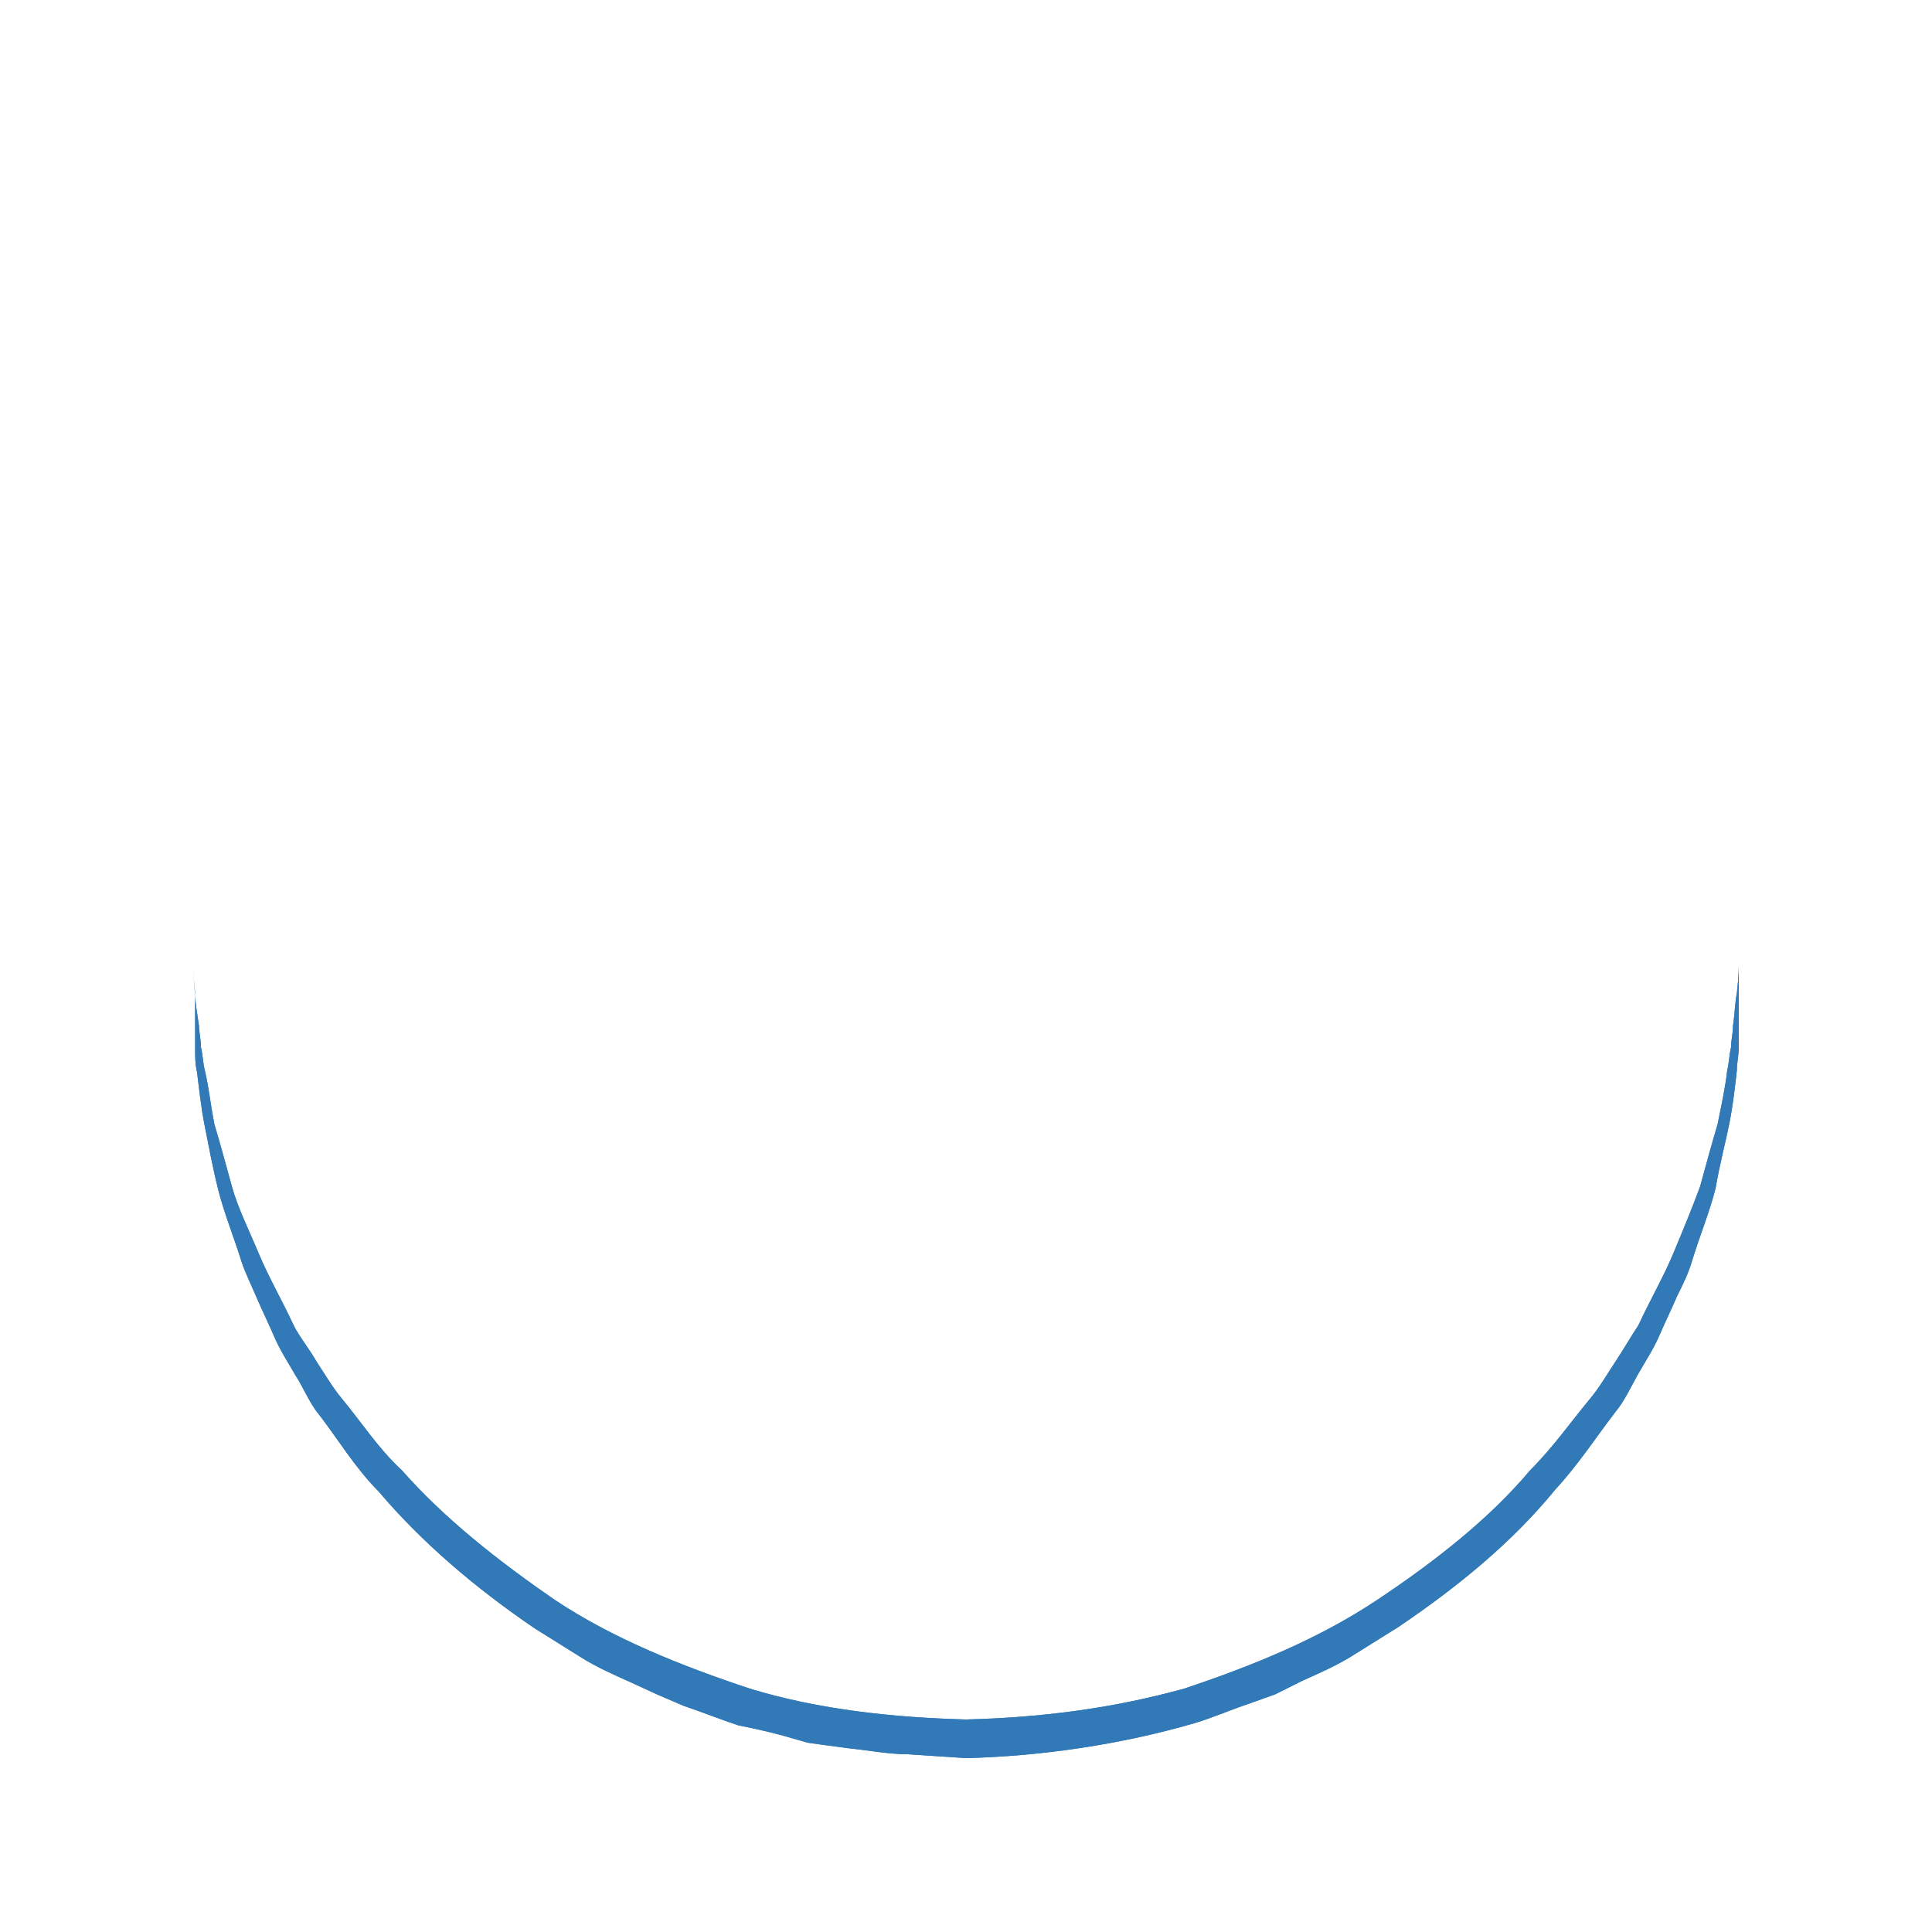
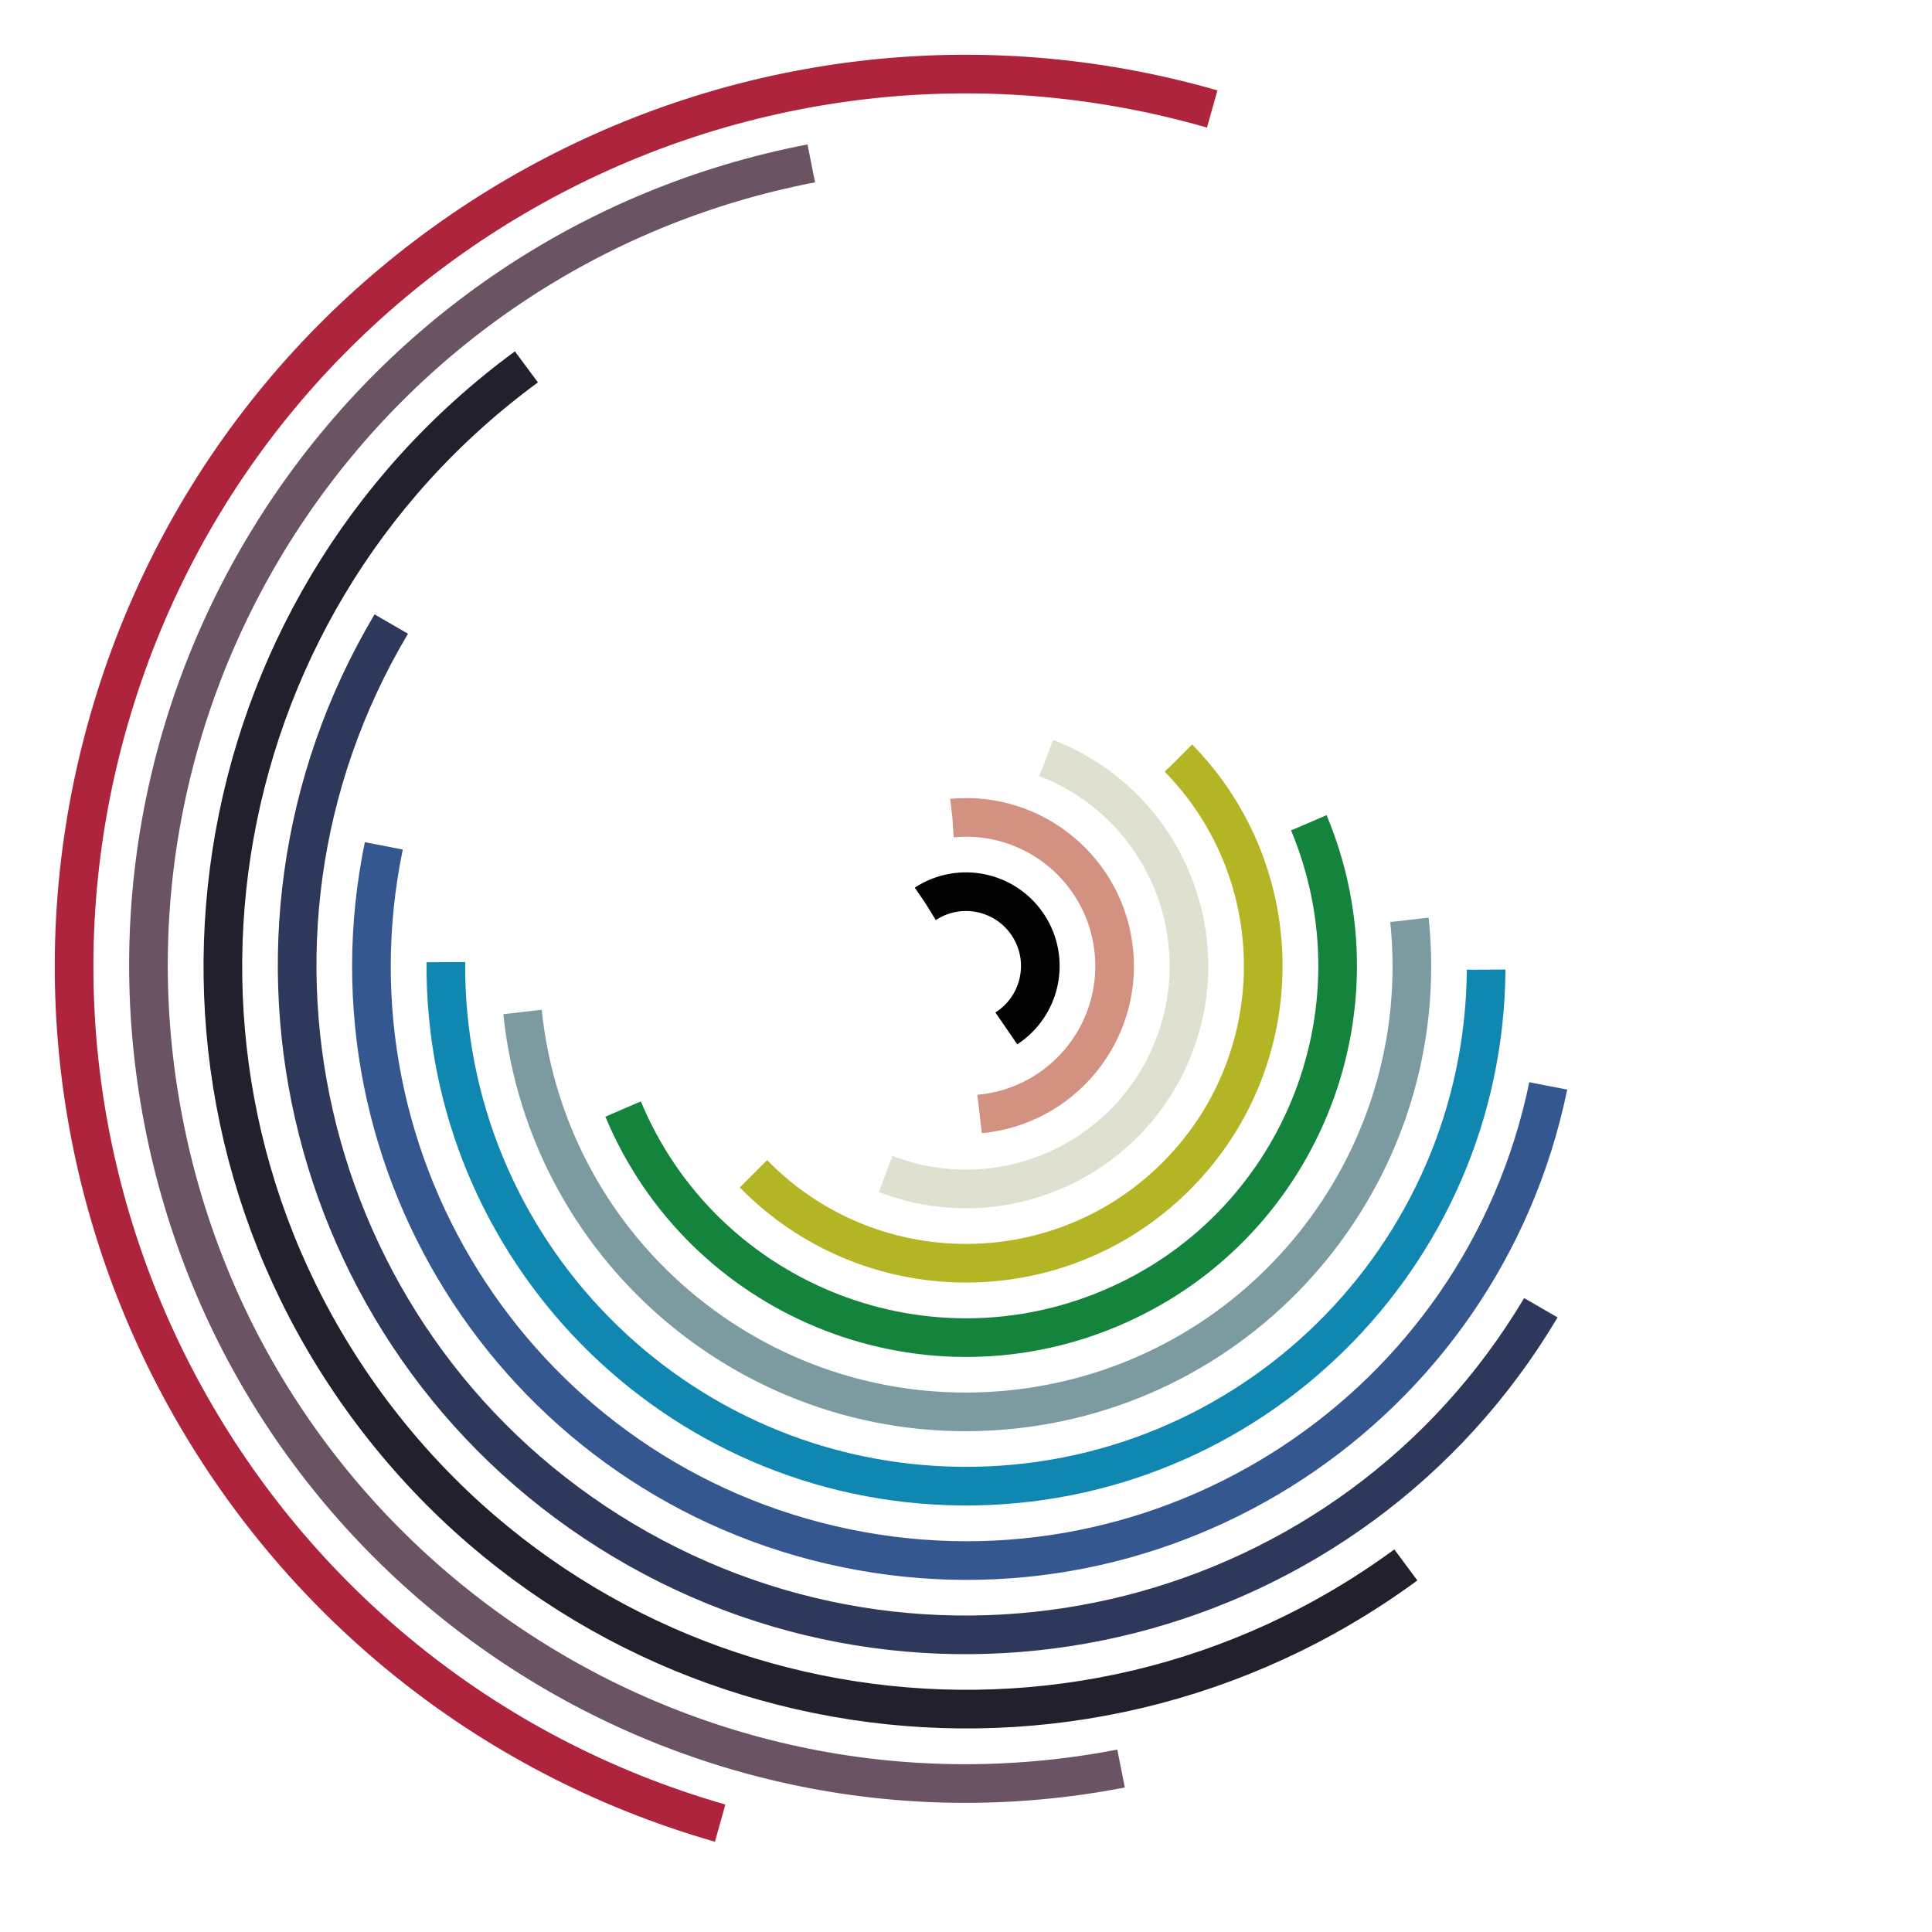
- <svg xmlns="http://www.w3.org/2000/svg" width="120px" height="120px" viewBox="0 0 100 100" preserveAspectRatio="xMidYMid" class="uil-ring">
-   <rect x="0" y="0" width="100" height="100" fill="none" class="bk" />
-   <defs>
-     <filter id="uil-ring-shadow" x="-100%" y="-100%" width="300%" height="300%">
-       <feOffset result="offOut" in="SourceGraphic" dx="0" dy="0" />
-       <feGaussianBlur result="blurOut" in="offOut" stdDeviation="0" />
-       <feBlend in="SourceGraphic" in2="blurOut" mode="normal" />
-     </filter>
-   </defs>
-   <path d="M10,50c0,0,0,0.5,0.1,1.4c0,0.5,0.1,1,0.2,1.7c0,0.3,0.1,0.7,0.1,1.1c0.1,0.4,0.1,0.8,0.2,1.2c0.2,0.8,0.3,1.8,0.5,2.8 c0.3,1,0.6,2.1,0.9,3.2c0.3,1.1,0.9,2.3,1.4,3.5c0.5,1.2,1.2,2.4,1.8,3.7c0.3,0.6,0.8,1.2,1.2,1.9c0.4,0.6,0.8,1.3,1.3,1.9 c1,1.2,1.9,2.6,3.1,3.7c2.2,2.5,5,4.7,7.9,6.7c3,2,6.5,3.4,10.1,4.6c3.6,1.1,7.5,1.5,11.2,1.6c4-0.1,7.7-0.6,11.3-1.6 c3.6-1.2,7-2.6,10-4.6c3-2,5.8-4.2,7.9-6.7c1.2-1.2,2.1-2.5,3.1-3.7c0.5-0.6,0.9-1.3,1.3-1.9c0.4-0.6,0.8-1.3,1.2-1.9 c0.6-1.3,1.3-2.5,1.8-3.7c0.5-1.2,1-2.4,1.4-3.5c0.3-1.1,0.6-2.2,0.9-3.2c0.2-1,0.4-1.9,0.5-2.8c0.1-0.4,0.1-0.8,0.2-1.2 c0-0.4,0.1-0.7,0.1-1.1c0.1-0.7,0.1-1.2,0.2-1.7C90,50.5,90,50,90,50s0,0.5,0,1.4c0,0.5,0,1,0,1.7c0,0.3,0,0.7,0,1.1 c0,0.4-0.1,0.8-0.1,1.2c-0.1,0.9-0.2,1.8-0.4,2.8c-0.2,1-0.5,2.1-0.7,3.3c-0.3,1.2-0.8,2.4-1.2,3.7c-0.2,0.7-0.5,1.3-0.8,1.9 c-0.3,0.7-0.6,1.3-0.9,2c-0.3,0.7-0.7,1.3-1.1,2c-0.4,0.7-0.7,1.4-1.2,2c-1,1.3-1.9,2.7-3.1,4c-2.2,2.7-5,5-8.1,7.1 c-0.8,0.5-1.6,1-2.4,1.5c-0.8,0.5-1.7,0.9-2.6,1.3L66,87.7l-1.4,0.5c-0.9,0.3-1.8,0.7-2.8,1c-3.8,1.1-7.9,1.7-11.8,1.8L47,90.8 c-1,0-2-0.2-3-0.3l-1.5-0.2l-0.7-0.1L41.1,90c-1-0.3-1.9-0.5-2.9-0.7c-0.9-0.3-1.9-0.7-2.8-1L34,87.7l-1.3-0.6 c-0.9-0.4-1.8-0.8-2.6-1.3c-0.8-0.5-1.6-1-2.4-1.5c-3.1-2.1-5.9-4.5-8.1-7.1c-1.2-1.2-2.1-2.7-3.1-4c-0.5-0.6-0.8-1.4-1.2-2 c-0.4-0.7-0.8-1.3-1.1-2c-0.3-0.7-0.6-1.3-0.9-2c-0.3-0.7-0.6-1.3-0.8-1.9c-0.4-1.3-0.9-2.5-1.2-3.7c-0.3-1.2-0.5-2.3-0.7-3.3 c-0.2-1-0.3-2-0.4-2.8c-0.1-0.4-0.1-0.8-0.1-1.2c0-0.4,0-0.7,0-1.1c0-0.7,0-1.2,0-1.7C10,50.5,10,50,10,50z" fill="#337ab7" filter="url(#uil-ring-shadow)">
-     <animateTransform attributeName="transform" type="rotate" from="0 50 50" to="360 50 50" repeatCount="indefinite" dur="1s" />
-   </path>
+ <svg xmlns="http://www.w3.org/2000/svg" class="lds-curve-bars" width="200px" height="200px" viewBox="0 0 100 100" preserveAspectRatio="xMidYMid" style="background: none;">
+   <g transform="translate(50,50)">
+     <circle cx="0" cy="0" r="3.846" fill="none" stroke="#030303" stroke-width="2" stroke-dasharray="12.083 12.083" transform="rotate(237.125)">
+       <animateTransform attributeName="transform" type="rotate" values="0 0 0;360 0 0" times="0;1" dur="1.3s" calcMode="spline" keySplines="0.2 0 0.8 1" begin="0" repeatCount="indefinite" />
+     </circle>
+     <circle cx="0" cy="0" r="7.692" fill="none" stroke="#d39182" stroke-width="2" stroke-dasharray="24.166 24.166" transform="rotate(264.752)">
+       <animateTransform attributeName="transform" type="rotate" values="0 0 0;360 0 0" times="0;1" dur="1.3s" calcMode="spline" keySplines="0.2 0 0.8 1" begin="-0.083" repeatCount="indefinite" />
+     </circle>
+     <circle cx="0" cy="0" r="11.538" fill="none" stroke="#e0e0d0" stroke-width="2" stroke-dasharray="36.249 36.249" transform="rotate(291.139)">
+       <animateTransform attributeName="transform" type="rotate" values="0 0 0;360 0 0" times="0;1" dur="1.3s" calcMode="spline" keySplines="0.2 0 0.8 1" begin="-0.167" repeatCount="indefinite" />
+     </circle>
+     <circle cx="0" cy="0" r="15.385" fill="none" stroke="#b4b524" stroke-width="2" stroke-dasharray="48.332 48.332" transform="rotate(315.678)">
+       <animateTransform attributeName="transform" type="rotate" values="0 0 0;360 0 0" times="0;1" dur="1.3s" calcMode="spline" keySplines="0.2 0 0.8 1" begin="-0.25" repeatCount="indefinite" />
+     </circle>
+     <circle cx="0" cy="0" r="19.231" fill="none" stroke="#14843c" stroke-width="2" stroke-dasharray="60.415 60.415" transform="rotate(337.377)">
+       <animateTransform attributeName="transform" type="rotate" values="0 0 0;360 0 0" times="0;1" dur="1.3s" calcMode="spline" keySplines="0.2 0 0.8 1" begin="-0.333" repeatCount="indefinite" />
+     </circle>
+     <circle cx="0" cy="0" r="23.077" fill="none" stroke="#7c9ba0" stroke-width="2" stroke-dasharray="72.498 72.498" transform="rotate(354.102)">
+       <animateTransform attributeName="transform" type="rotate" values="0 0 0;360 0 0" times="0;1" dur="1.3s" calcMode="spline" keySplines="0.2 0 0.8 1" begin="-0.417" repeatCount="indefinite" />
+     </circle>
+     <circle cx="0" cy="0" r="26.923" fill="none" stroke="#1087b0" stroke-width="2" stroke-dasharray="84.581 84.581" transform="rotate(0.444177)">
+       <animateTransform attributeName="transform" type="rotate" values="0 0 0;360 0 0" times="0;1" dur="1.3s" calcMode="spline" keySplines="0.2 0 0.8 1" begin="-0.5" repeatCount="indefinite" />
+     </circle>
+     <circle cx="0" cy="0" r="30.769" fill="none" stroke="#35578f" stroke-width="2" stroke-dasharray="96.664 96.664" transform="rotate(11.6779)">
+       <animateTransform attributeName="transform" type="rotate" values="0 0 0;360 0 0" times="0;1" dur="1.3s" calcMode="spline" keySplines="0.2 0 0.8 1" begin="-0.583" repeatCount="indefinite" />
+     </circle>
+     <circle cx="0" cy="0" r="34.615" fill="none" stroke="#2e385b" stroke-width="2" stroke-dasharray="108.747 108.747" transform="rotate(30.7705)">
+       <animateTransform attributeName="transform" type="rotate" values="0 0 0;360 0 0" times="0;1" dur="1.3s" calcMode="spline" keySplines="0.2 0 0.8 1" begin="-0.667" repeatCount="indefinite" />
+     </circle>
+     <circle cx="0" cy="0" r="38.462" fill="none" stroke="#22202c" stroke-width="2" stroke-dasharray="120.83 120.83" transform="rotate(53.7559)">
+       <animateTransform attributeName="transform" type="rotate" values="0 0 0;360 0 0" times="0;1" dur="1.3s" calcMode="spline" keySplines="0.2 0 0.8 1" begin="-0.75" repeatCount="indefinite" />
+     </circle>
+     <circle cx="0" cy="0" r="42.308" fill="none" stroke="#6a5363" stroke-width="2" stroke-dasharray="132.914 132.914" transform="rotate(79.1143)">
+       <animateTransform attributeName="transform" type="rotate" values="0 0 0;360 0 0" times="0;1" dur="1.3s" calcMode="spline" keySplines="0.2 0 0.8 1" begin="-0.833" repeatCount="indefinite" />
+     </circle>
+     <circle cx="0" cy="0" r="46.154" fill="none" stroke="#af243d" stroke-width="2" stroke-dasharray="144.997 144.997" transform="rotate(106.053)">
+       <animateTransform attributeName="transform" type="rotate" values="0 0 0;360 0 0" times="0;1" dur="1.3s" calcMode="spline" keySplines="0.2 0 0.8 1" begin="-0.917" repeatCount="indefinite" />
+     </circle>
+   </g>
</svg>
